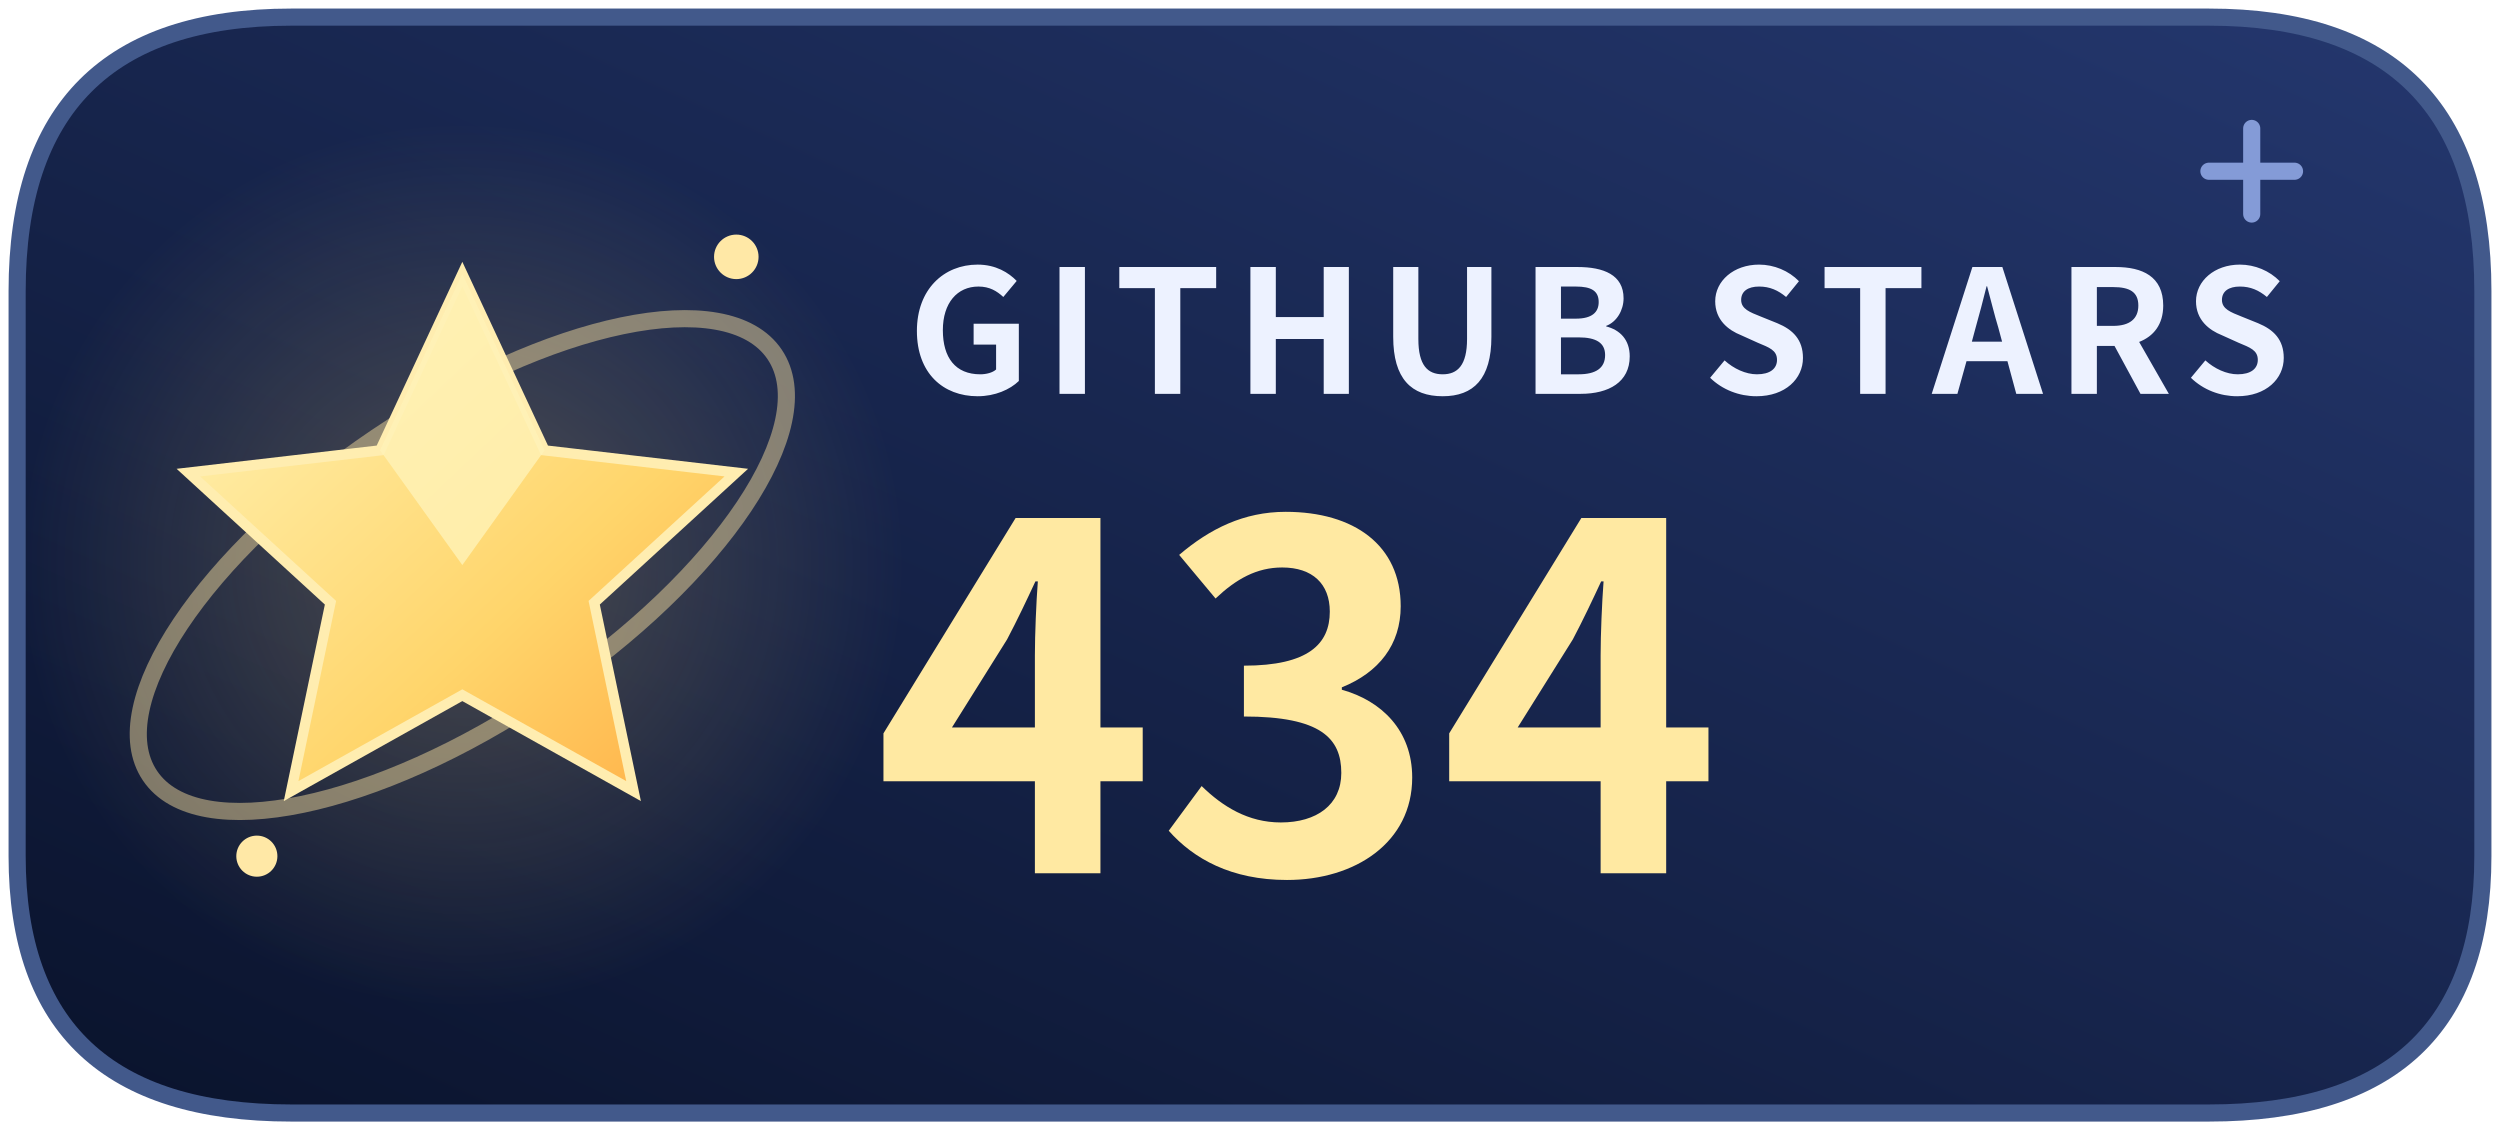
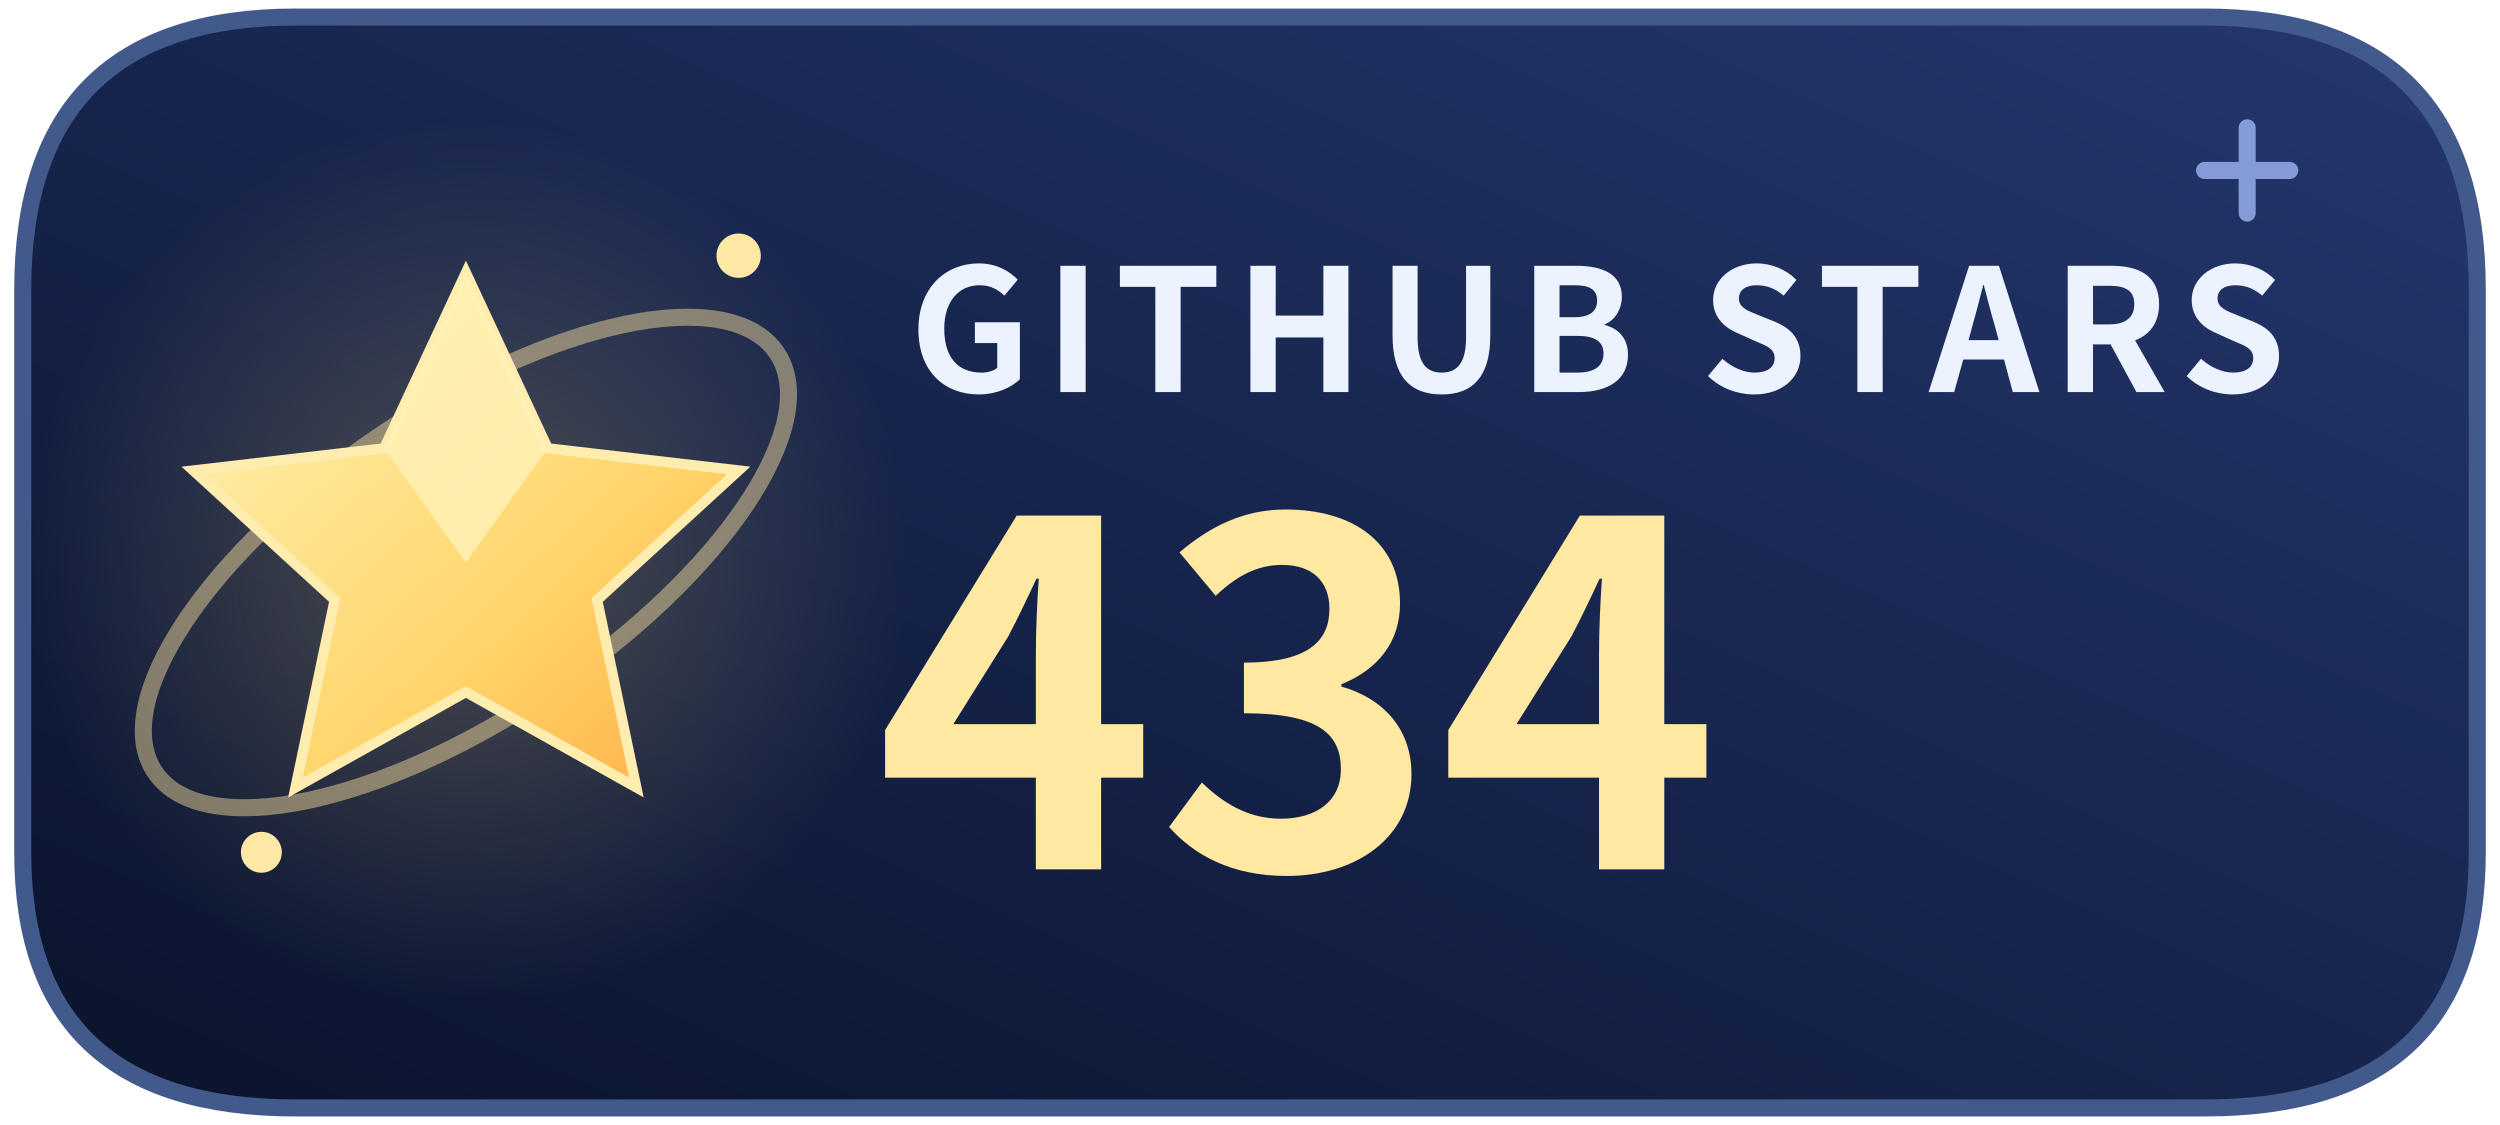
- <svg xmlns="http://www.w3.org/2000/svg" width="146" height="66" viewBox="0 0 146 66" role="img" aria-labelledby="title description">
+ <svg xmlns="http://www.w3.org/2000/svg" width="140" height="63" viewBox="0 0 146 66" role="img" aria-labelledby="title description">
  <defs>
    <linearGradient id="night" x1="0" y1="1" x2="1" y2="0">
      <stop stop-color="#0a132c" />
      <stop offset="1" stop-color="#24376e" />
    </linearGradient>
    <linearGradient id="gold" x1="0" y1="0" x2="1" y2="1">
      <stop stop-color="#fff5ba" />
      <stop offset=".62" stop-color="#ffd56b" />
      <stop offset="1" stop-color="#ffad44" />
    </linearGradient>
    <radialGradient id="light">
      <stop stop-color="#ffd977" stop-opacity=".25" />
      <stop offset="1" stop-color="#ffd977" stop-opacity="0" />
    </radialGradient>
  </defs>
  <path d="M17 1h112q16 0 16 16v33q0 15-16 15H17Q1 65 1 50V17Q1 1 17 1Z" fill="url(#night)" stroke="#42598b" />
  <circle cx="27" cy="33" r="26" fill="url(#light)" />
  <ellipse cx="27" cy="33" rx="22" ry="9" transform="rotate(-34 27 33)" fill="none" stroke="#ffe4a2" stroke-opacity=".46" />
  <path d="m27 16 4.8 10.3 11.2 1.3-8.3 7.6 2.3 11L27 40.6l-10 5.6 2.3-11-8.3-7.6 11.2-1.3Z" fill="url(#gold)" stroke="#ffedb0" stroke-width=".6" />
  <path d="m27 16 4.8 10.3L27 33l-4.8-6.7Z" fill="#fff3b8" opacity=".8" />
  <circle cx="43" cy="15" r="1.3" fill="#ffe8a6" />
  <circle cx="15" cy="50" r="1.2" fill="#ffe8a6" />
  <path d="M129 10h5m-2.5-2.5v5" stroke="#91a9e6" stroke-linecap="round" opacity=".88" />
  <g font-family="system-ui,-apple-system,BlinkMacSystemFont,Segoe UI,Microsoft YaHei,Noto Sans CJK SC,sans-serif">
    <text x="53" y="23" fill="#edf2ff" font-size="10" font-weight="650" letter-spacing=".8">GITHUB STARS</text>
    <text x="51" y="51" fill="#ffe9a2" font-size="28" font-weight="750">434</text>
  </g>
</svg>
